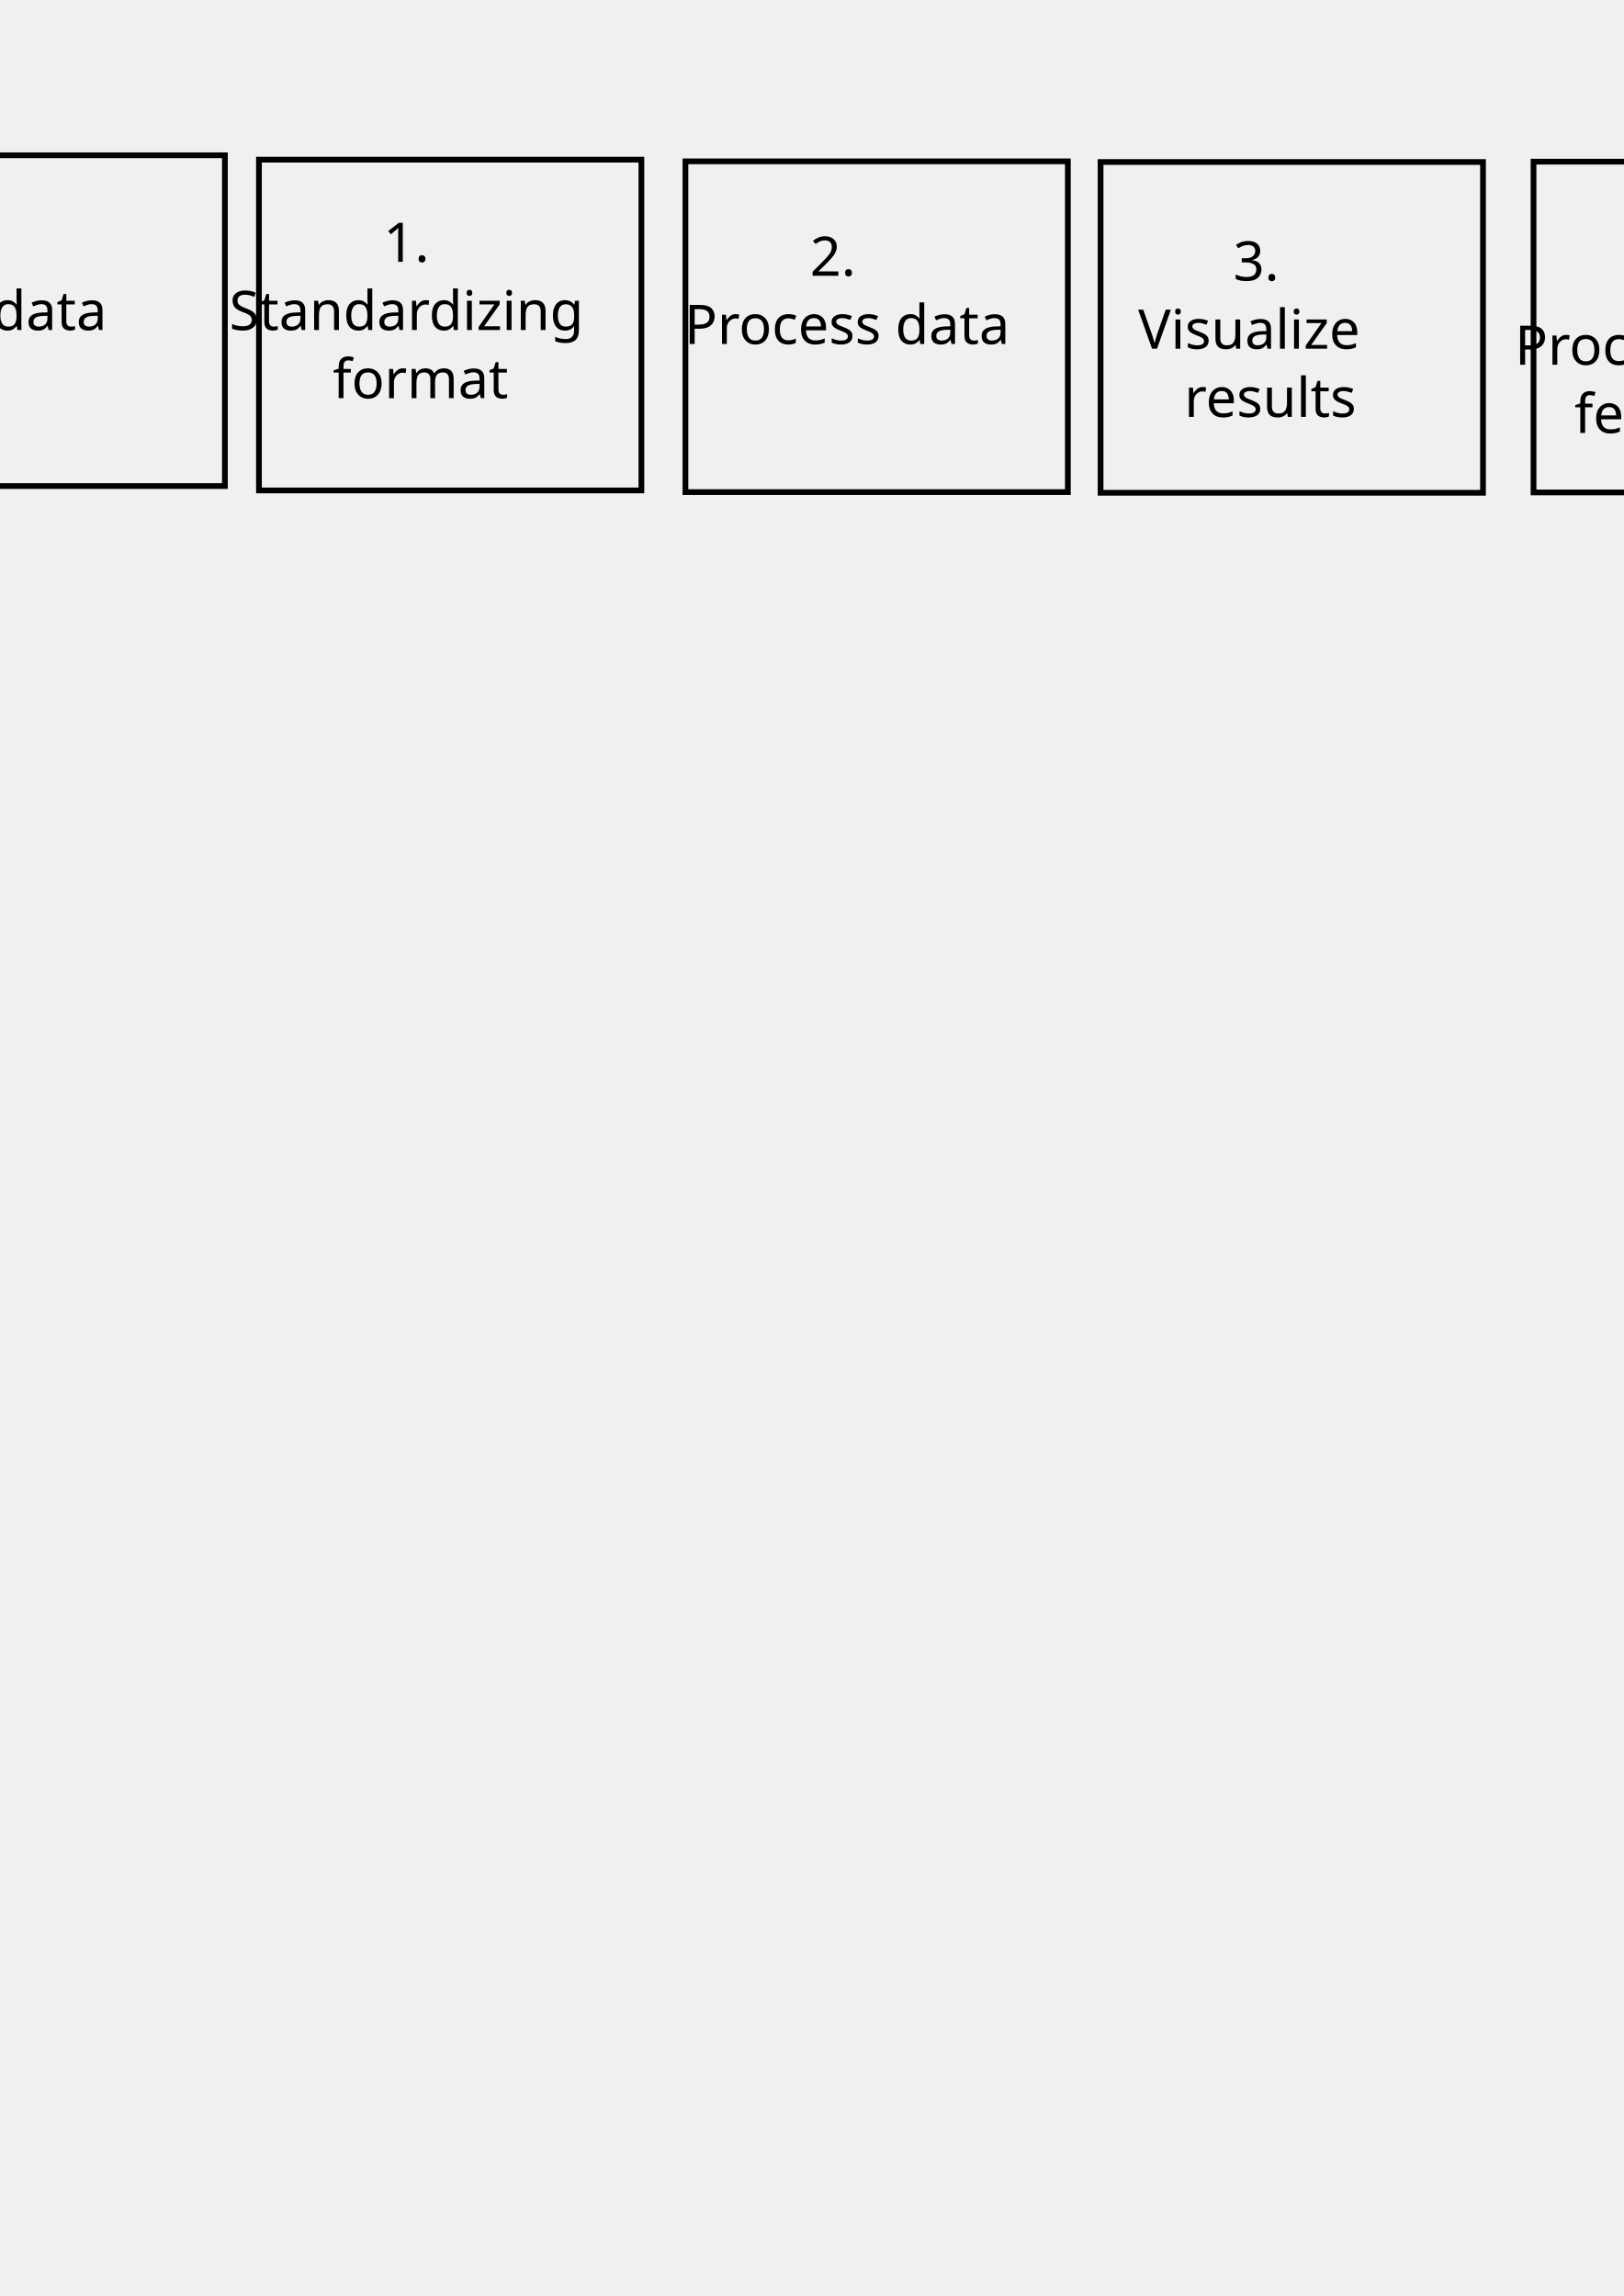
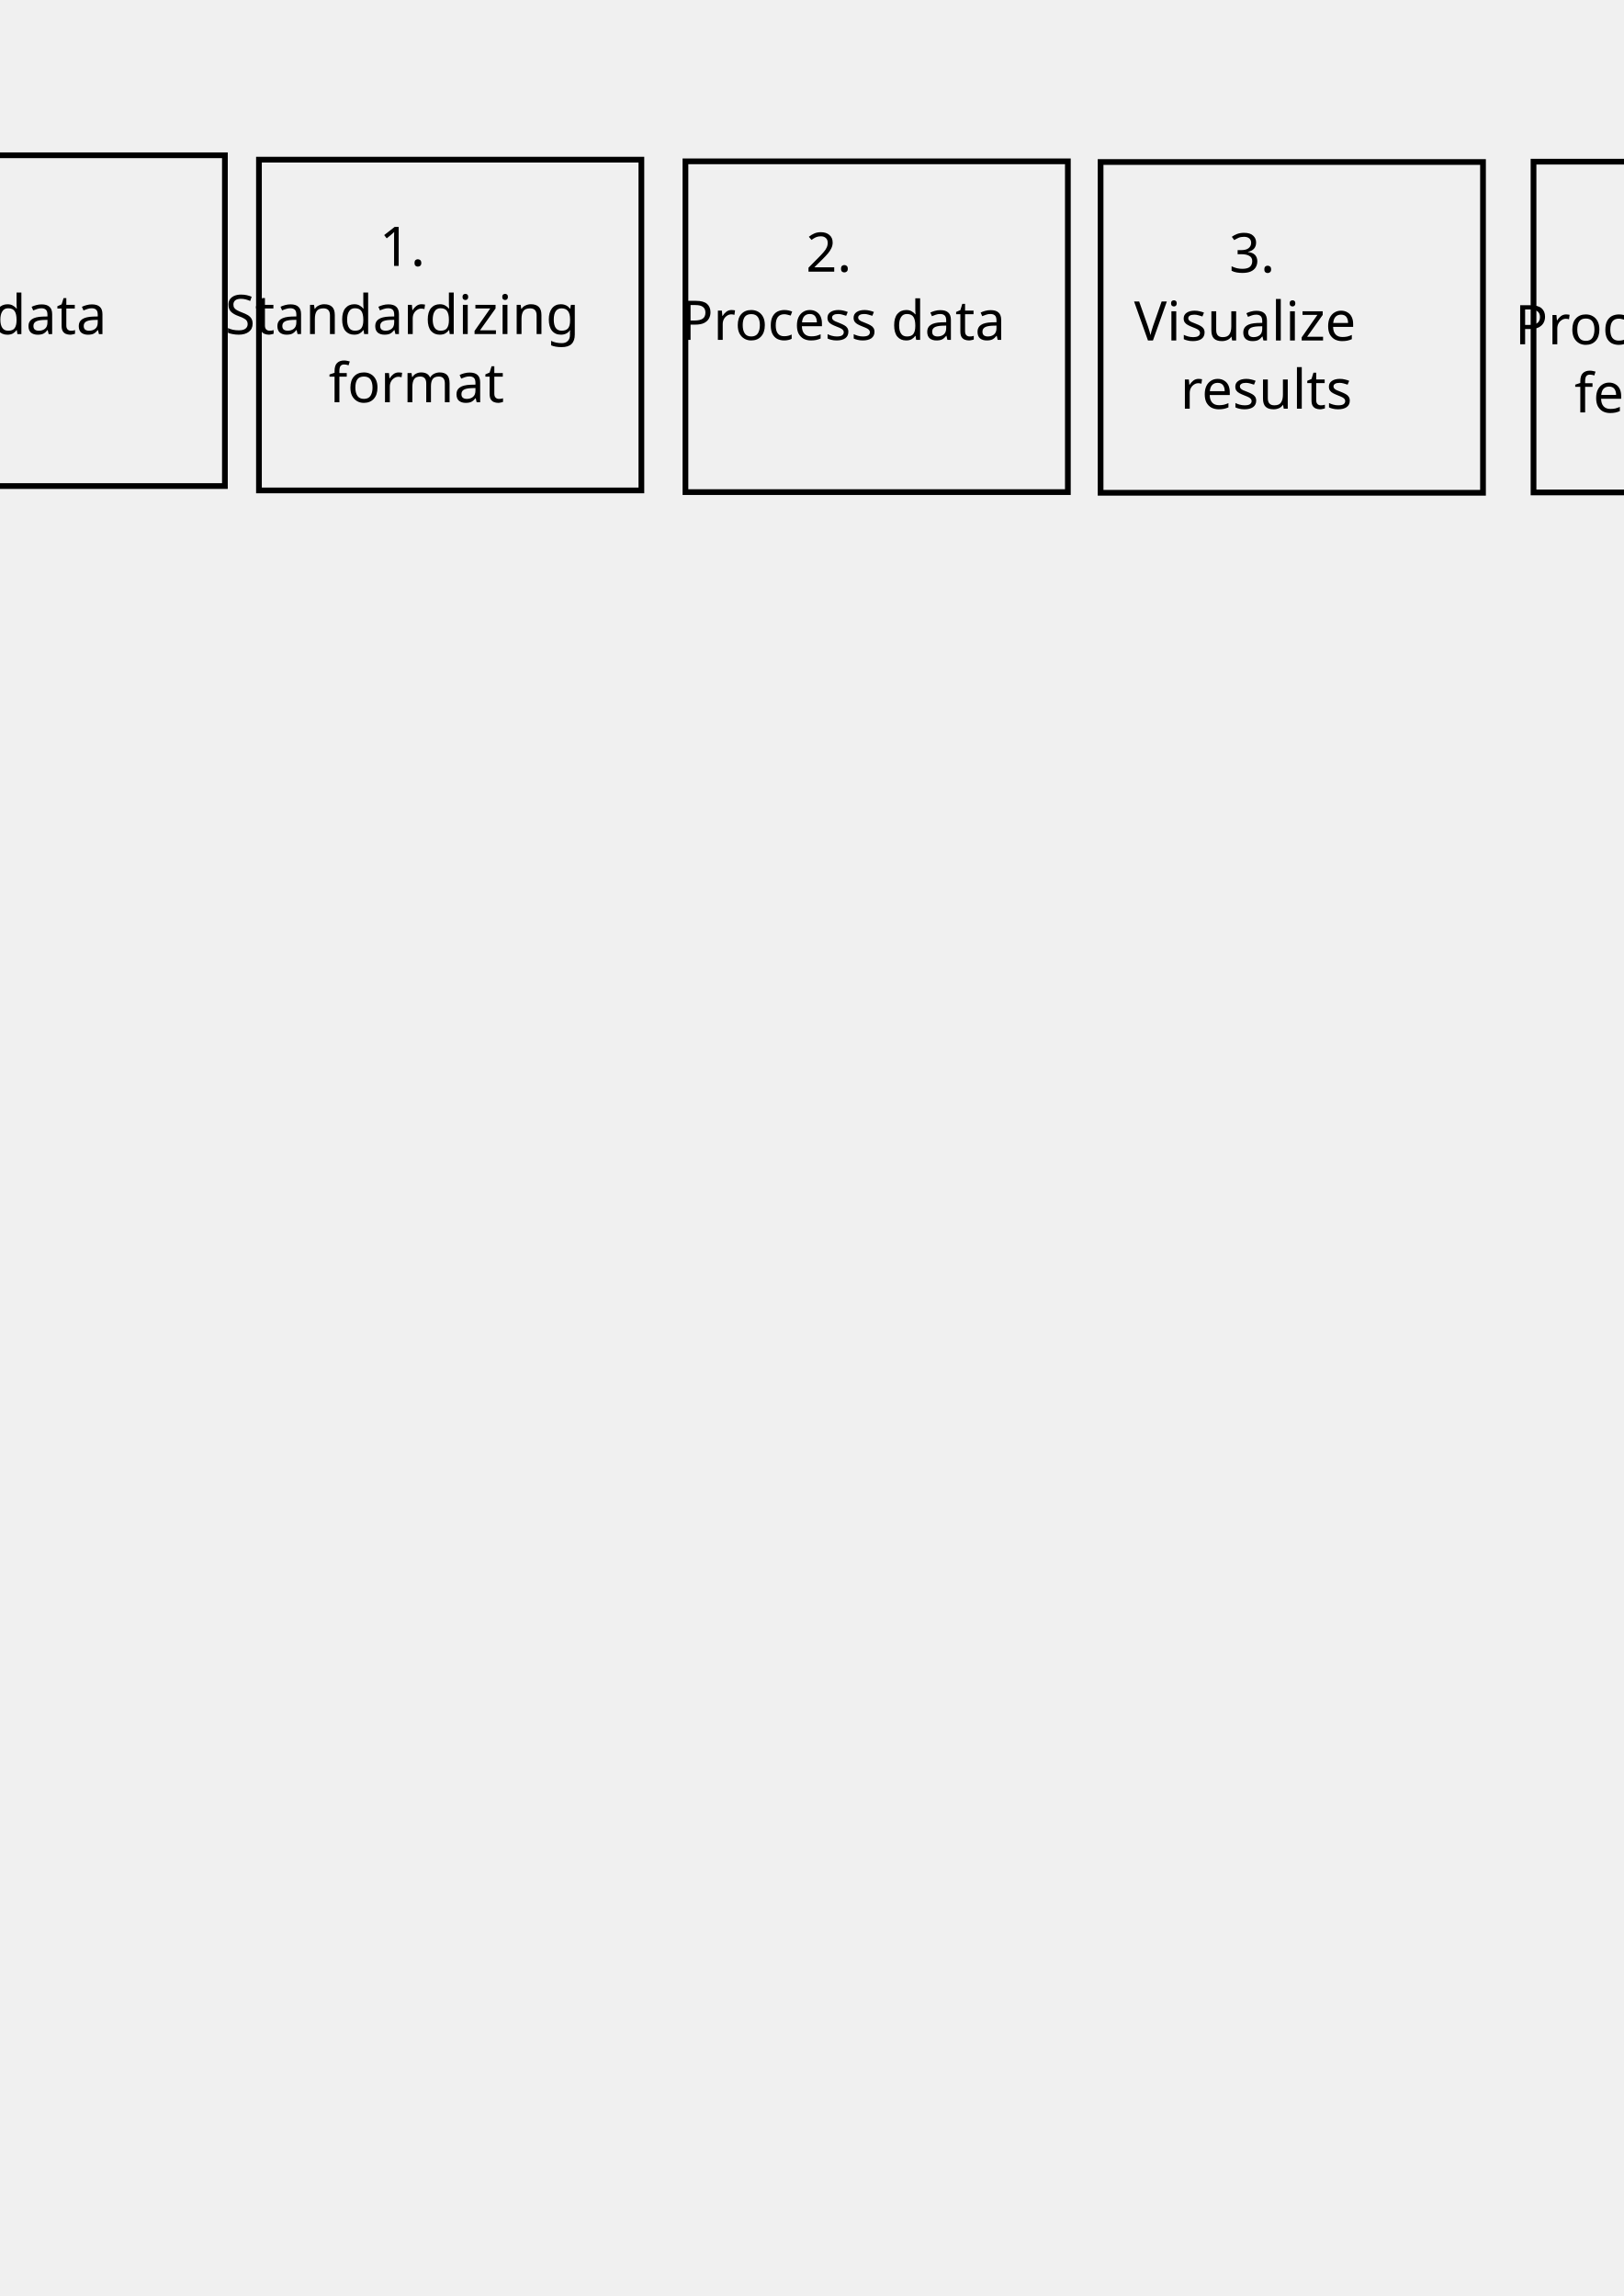
<svg xmlns="http://www.w3.org/2000/svg" width="210mm" height="297mm" viewBox="0 0 210 297" version="1.1" id="svg5">
  <defs id="defs2" />
  <g id="layer1">
    <rect style="font-variation-settings:normal;opacity:1;fill:#ffffff;fill-opacity:0;fill-rule:evenodd;stroke:#000000;stroke-width:0.741;stroke-linecap:butt;stroke-linejoin:miter;stroke-miterlimit:4;stroke-dasharray:none;stroke-dashoffset:0;stroke-opacity:1;stop-color:#000000;stop-opacity:1" id="rect7086" width="49.46" height="42.787" x="-20.372" y="20.086" />
-     <text xml:space="preserve" style="font-size:7.056px;line-height:1.25;font-family:sans-serif;stroke-width:0.265" x="3.137" y="33.868" id="text11081">
-       <tspan id="tspan11079" style="font-size:7.056px;text-align:center;text-anchor:middle;stroke-width:0.265" x="3.137" y="33.868">0.</tspan>
-       <tspan style="font-size:7.056px;text-align:center;text-anchor:middle;stroke-width:0.265" x="3.137" y="42.688" id="tspan11083">Raw data</tspan>
+     <text xml:space="preserve" style="font-size:7.056px;line-height:1.25;font-family:sans-serif;stroke-width:0.265" x="3.137" y="34.397" id="text11081">
+       <tspan id="tspan11079" style="font-size:7.056px;text-align:center;text-anchor:middle;stroke-width:0.265" x="3.137" y="34.397">0.</tspan>
+       <tspan style="font-size:7.056px;text-align:center;text-anchor:middle;stroke-width:0.265" x="3.137" y="43.217" id="tspan11083">Raw data</tspan>
    </text>
-     <text xml:space="preserve" style="font-size:7.056px;line-height:1.25;font-family:sans-serif;stroke-width:0.265" x="58.976" y="33.866" id="text11081-6">
-       <tspan id="tspan11079-7" style="font-size:7.056px;text-align:center;text-anchor:middle;stroke-width:0.265" x="58.976" y="33.866">1.</tspan>
-       <tspan style="font-size:7.056px;text-align:center;text-anchor:middle;stroke-width:0.265" x="58.976" y="42.686" id="tspan11083-5">Standardizing</tspan>
-       <tspan style="font-size:7.056px;text-align:center;text-anchor:middle;stroke-width:0.265" x="58.976" y="51.505" id="tspan22198">format</tspan>
+     <text xml:space="preserve" style="font-size:7.056px;line-height:1.25;font-family:sans-serif;stroke-width:0.265" x="58.446" y="34.395" id="text11081-6">
+       <tspan id="tspan11079-7" style="font-size:7.056px;text-align:center;text-anchor:middle;stroke-width:0.265" x="58.446" y="34.395">1.</tspan>
+       <tspan style="font-size:7.056px;text-align:center;text-anchor:middle;stroke-width:0.265" x="58.446" y="43.215" id="tspan11083-5">Standardizing</tspan>
+       <tspan style="font-size:7.056px;text-align:center;text-anchor:middle;stroke-width:0.265" x="58.446" y="52.034" id="tspan22198">format</tspan>
    </text>
    <rect style="font-variation-settings:normal;fill:#ffffff;fill-opacity:0;fill-rule:evenodd;stroke:#000000;stroke-width:0.741;stroke-linecap:butt;stroke-linejoin:miter;stroke-miterlimit:4;stroke-dasharray:none;stroke-dashoffset:0;stroke-opacity:1;stop-color:#000000" id="rect7086-3" width="49.46" height="42.787" x="33.492" y="20.652" />
-     <text xml:space="preserve" style="font-size:7.056px;line-height:1.25;font-family:sans-serif;stroke-width:0.265" x="114.136" y="35.672" id="text11081-6-5">
-       <tspan id="tspan11079-7-6" style="font-size:7.056px;text-align:center;text-anchor:middle;stroke-width:0.265" x="114.136" y="35.672">2.</tspan>
-       <tspan style="font-size:7.056px;text-align:center;text-anchor:middle;stroke-width:0.265" x="114.136" y="44.491" id="tspan11083-5-2">Process data</tspan>
+     <text xml:space="preserve" style="font-size:7.056px;line-height:1.25;font-family:sans-serif;stroke-width:0.265" x="113.606" y="35.143" id="text11081-6-5">
+       <tspan id="tspan11079-7-6" style="font-size:7.056px;text-align:center;text-anchor:middle;stroke-width:0.265" x="113.606" y="35.143">2.</tspan>
+       <tspan style="font-size:7.056px;text-align:center;text-anchor:middle;stroke-width:0.265" x="113.606" y="43.962" id="tspan11083-5-2">Process data</tspan>
    </text>
    <rect style="font-variation-settings:normal;fill:#ffffff;fill-opacity:0;fill-rule:evenodd;stroke:#000000;stroke-width:0.741;stroke-linecap:butt;stroke-linejoin:miter;stroke-miterlimit:4;stroke-dasharray:none;stroke-dashoffset:0;stroke-opacity:1;stop-color:#000000" id="rect7086-3-9" width="49.46" height="42.787" x="88.651" y="20.87" />
-     <text xml:space="preserve" style="font-size:7.056px;line-height:1.25;font-family:sans-serif;stroke-width:0.265" x="168.885" y="36.287" id="text11081-6-5-1">
-       <tspan id="tspan11079-7-6-2" style="font-size:7.056px;text-align:center;text-anchor:middle;stroke-width:0.265" x="168.885" y="36.287">3.</tspan>
-       <tspan style="font-size:7.056px;text-align:center;text-anchor:middle;stroke-width:0.265" x="168.885" y="45.106" id="tspan11083-5-2-7">Visualize </tspan>
-       <tspan style="font-size:7.056px;text-align:center;text-anchor:middle;stroke-width:0.265" x="168.885" y="53.926" id="tspan22129">results</tspan>
+     <text xml:space="preserve" style="font-size:7.056px;line-height:1.25;font-family:sans-serif;stroke-width:0.265" x="168.356" y="35.228" id="text11081-6-5-1">
+       <tspan id="tspan11079-7-6-2" style="font-size:7.056px;text-align:center;text-anchor:middle;stroke-width:0.265" x="168.356" y="35.228">3.</tspan>
+       <tspan style="font-size:7.056px;text-align:center;text-anchor:middle;stroke-width:0.265" x="168.356" y="44.048" id="tspan11083-5-2-7">Visualize </tspan>
+       <tspan style="font-size:7.056px;text-align:center;text-anchor:middle;stroke-width:0.265" x="168.356" y="52.867" id="tspan22129">results</tspan>
    </text>
    <rect style="font-variation-settings:normal;fill:#ffffff;fill-opacity:0;fill-rule:evenodd;stroke:#000000;stroke-width:0.741;stroke-linecap:butt;stroke-linejoin:miter;stroke-miterlimit:4;stroke-dasharray:none;stroke-dashoffset:0;stroke-opacity:1;stop-color:#000000" id="rect7086-3-9-0" width="49.46" height="42.787" x="142.343" y="20.956" />
-     <text xml:space="preserve" style="font-size:7.056px;line-height:1.25;font-family:sans-serif;stroke-width:0.265" x="223.293" y="38.36" id="text11081-6-5-1-9">
-       <tspan id="tspan11079-7-6-2-3" style="font-size:7.056px;text-align:center;text-anchor:middle;stroke-width:0.265" x="223.293" y="38.36">4.</tspan>
-       <tspan style="font-size:7.056px;text-align:center;text-anchor:middle;stroke-width:0.265" x="223.293" y="47.179" id="tspan11083-5-2-7-6">Process user</tspan>
-       <tspan style="font-size:7.056px;text-align:center;text-anchor:middle;stroke-width:0.265" x="223.293" y="55.999" id="tspan34938">feedback</tspan>
+     <text xml:space="preserve" style="font-size:7.056px;line-height:1.25;font-family:sans-serif;stroke-width:0.265" x="223.293" y="35.714" id="text11081-6-5-1-9">
+       <tspan id="tspan11079-7-6-2-3" style="font-size:7.056px;text-align:center;text-anchor:middle;stroke-width:0.265" x="223.293" y="35.714">4.</tspan>
+       <tspan style="font-size:7.056px;text-align:center;text-anchor:middle;stroke-width:0.265" x="223.293" y="44.533" id="tspan11083-5-2-7-6">Process user</tspan>
+       <tspan style="font-size:7.056px;text-align:center;text-anchor:middle;stroke-width:0.265" x="223.293" y="53.353" id="tspan34938">feedback</tspan>
    </text>
    <rect style="font-variation-settings:normal;fill:#ffffff;fill-opacity:0;fill-rule:evenodd;stroke:#000000;stroke-width:0.741;stroke-linecap:butt;stroke-linejoin:miter;stroke-miterlimit:4;stroke-dasharray:none;stroke-dashoffset:0;stroke-opacity:1;stop-color:#000000" id="rect7086-3-9-0-0" width="49.46" height="42.787" x="198.337" y="20.912" />
  </g>
</svg>
